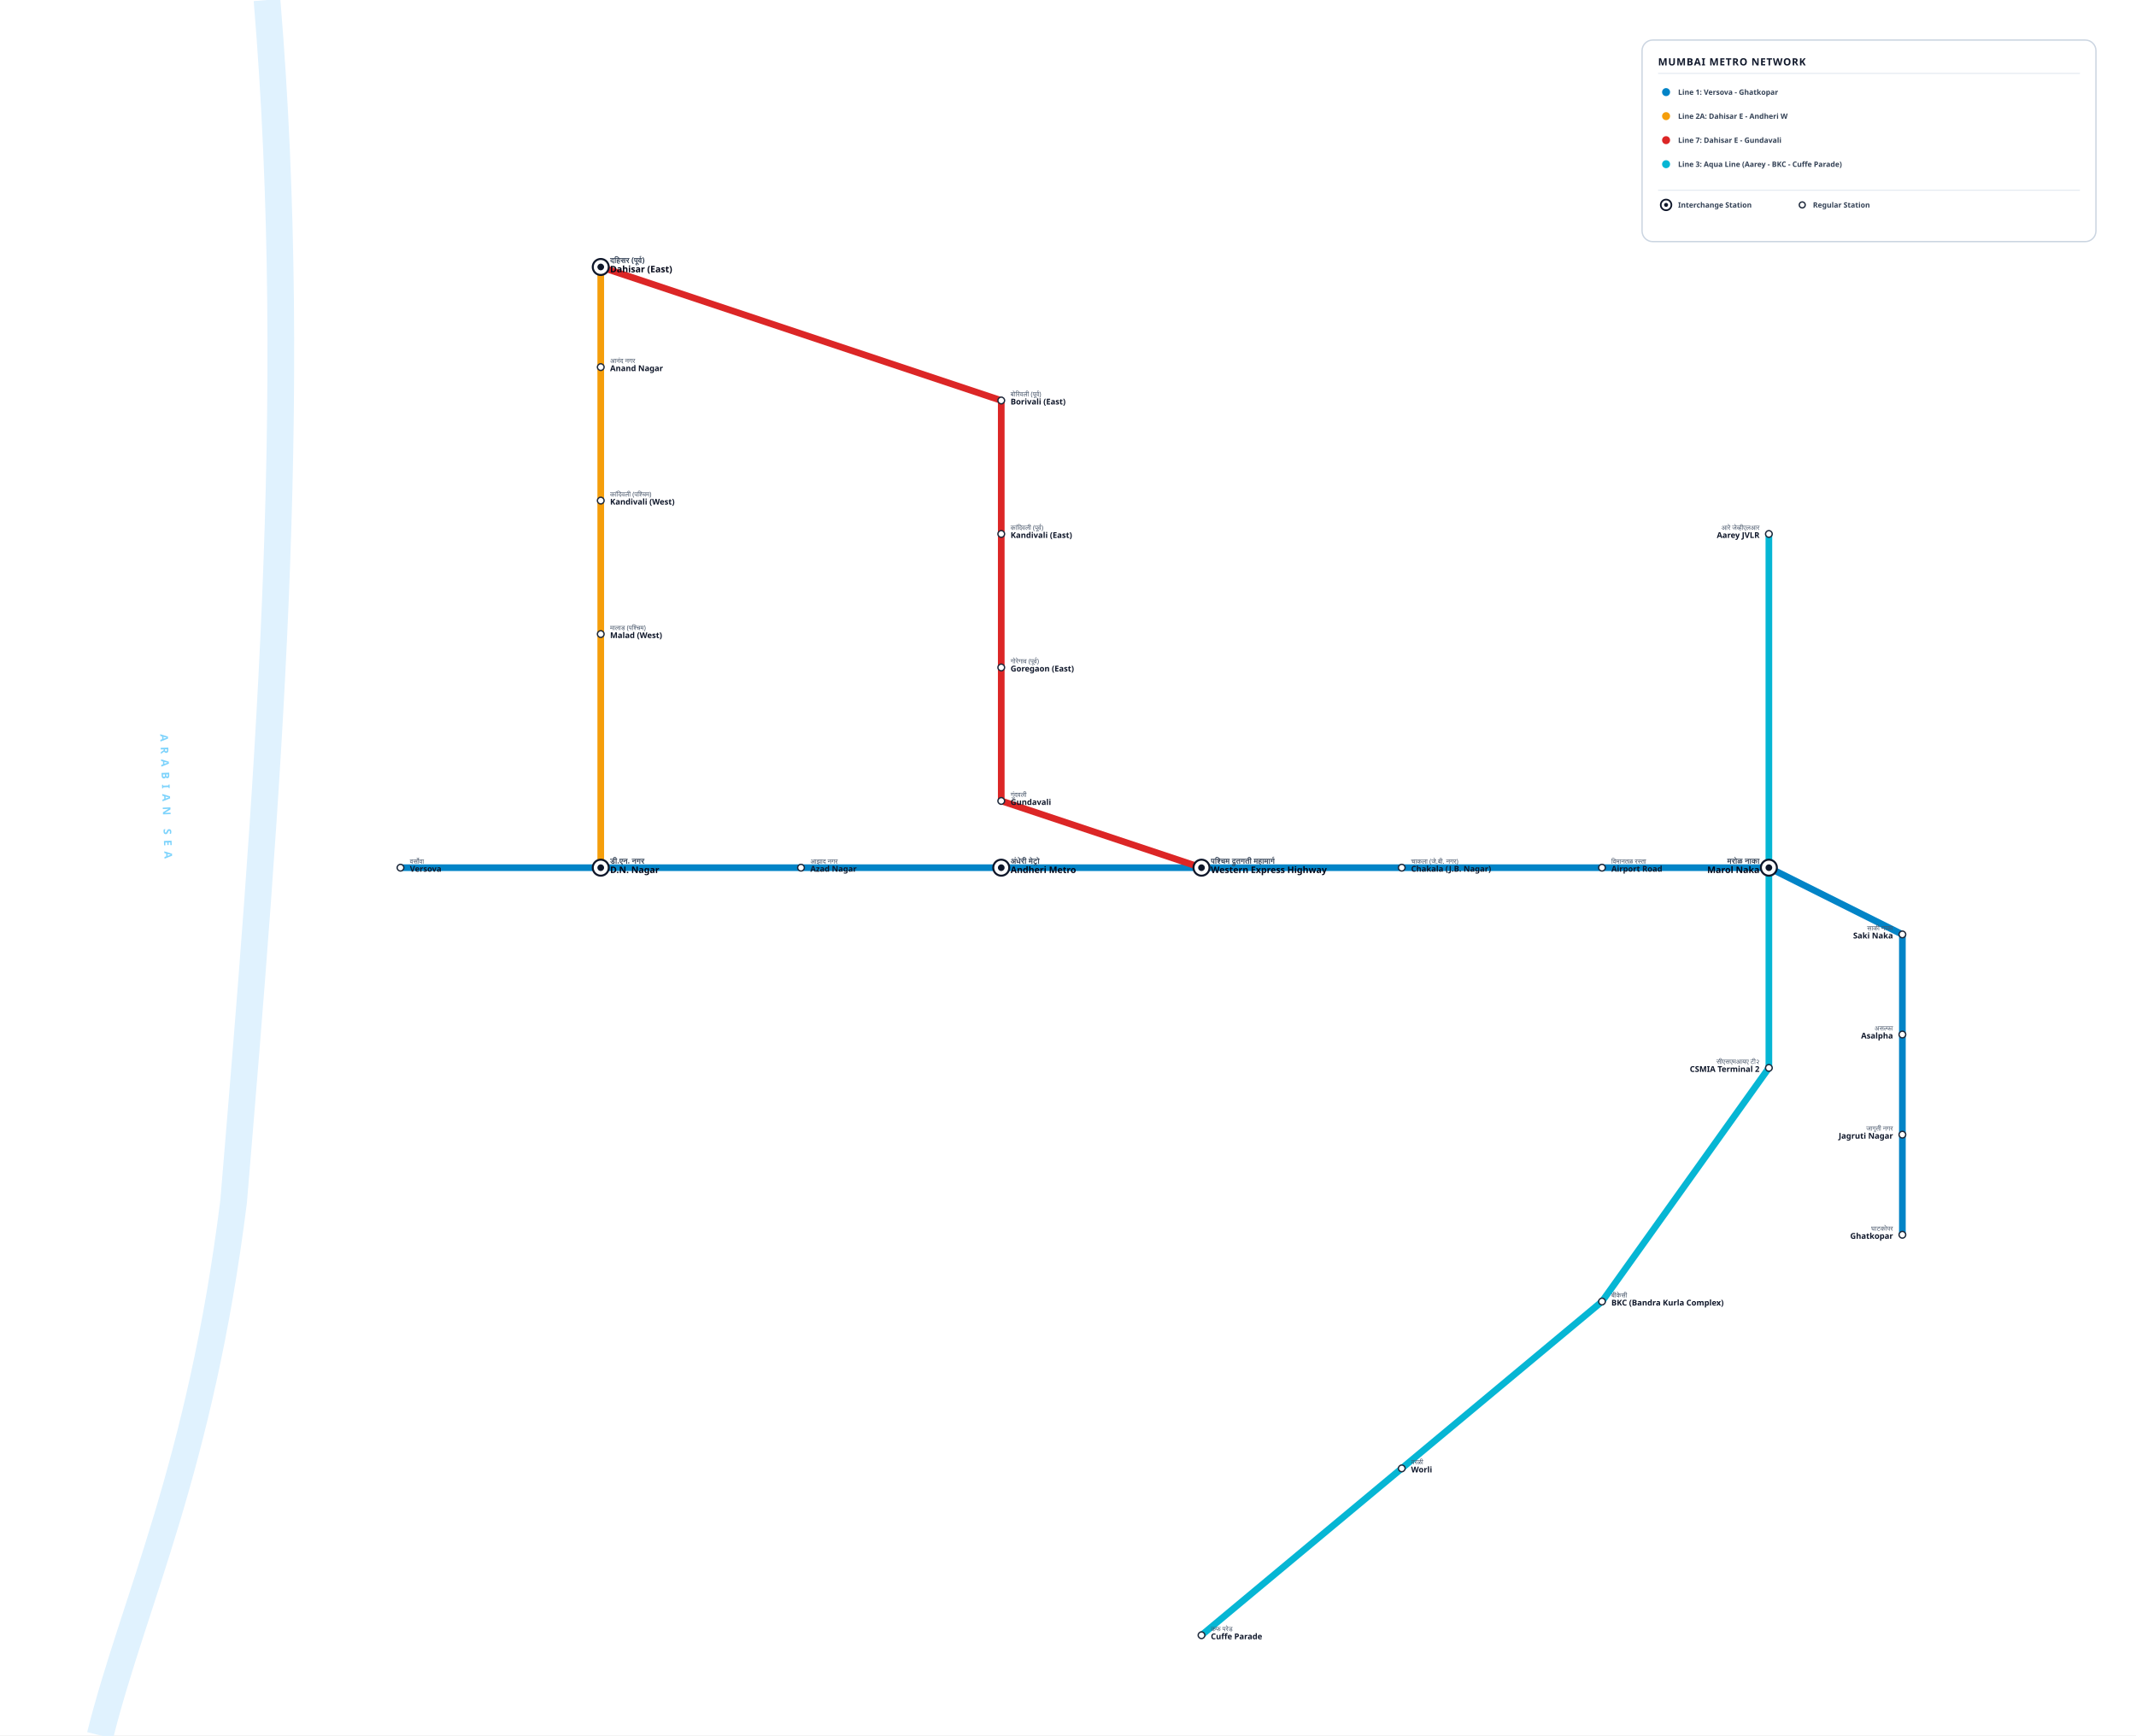
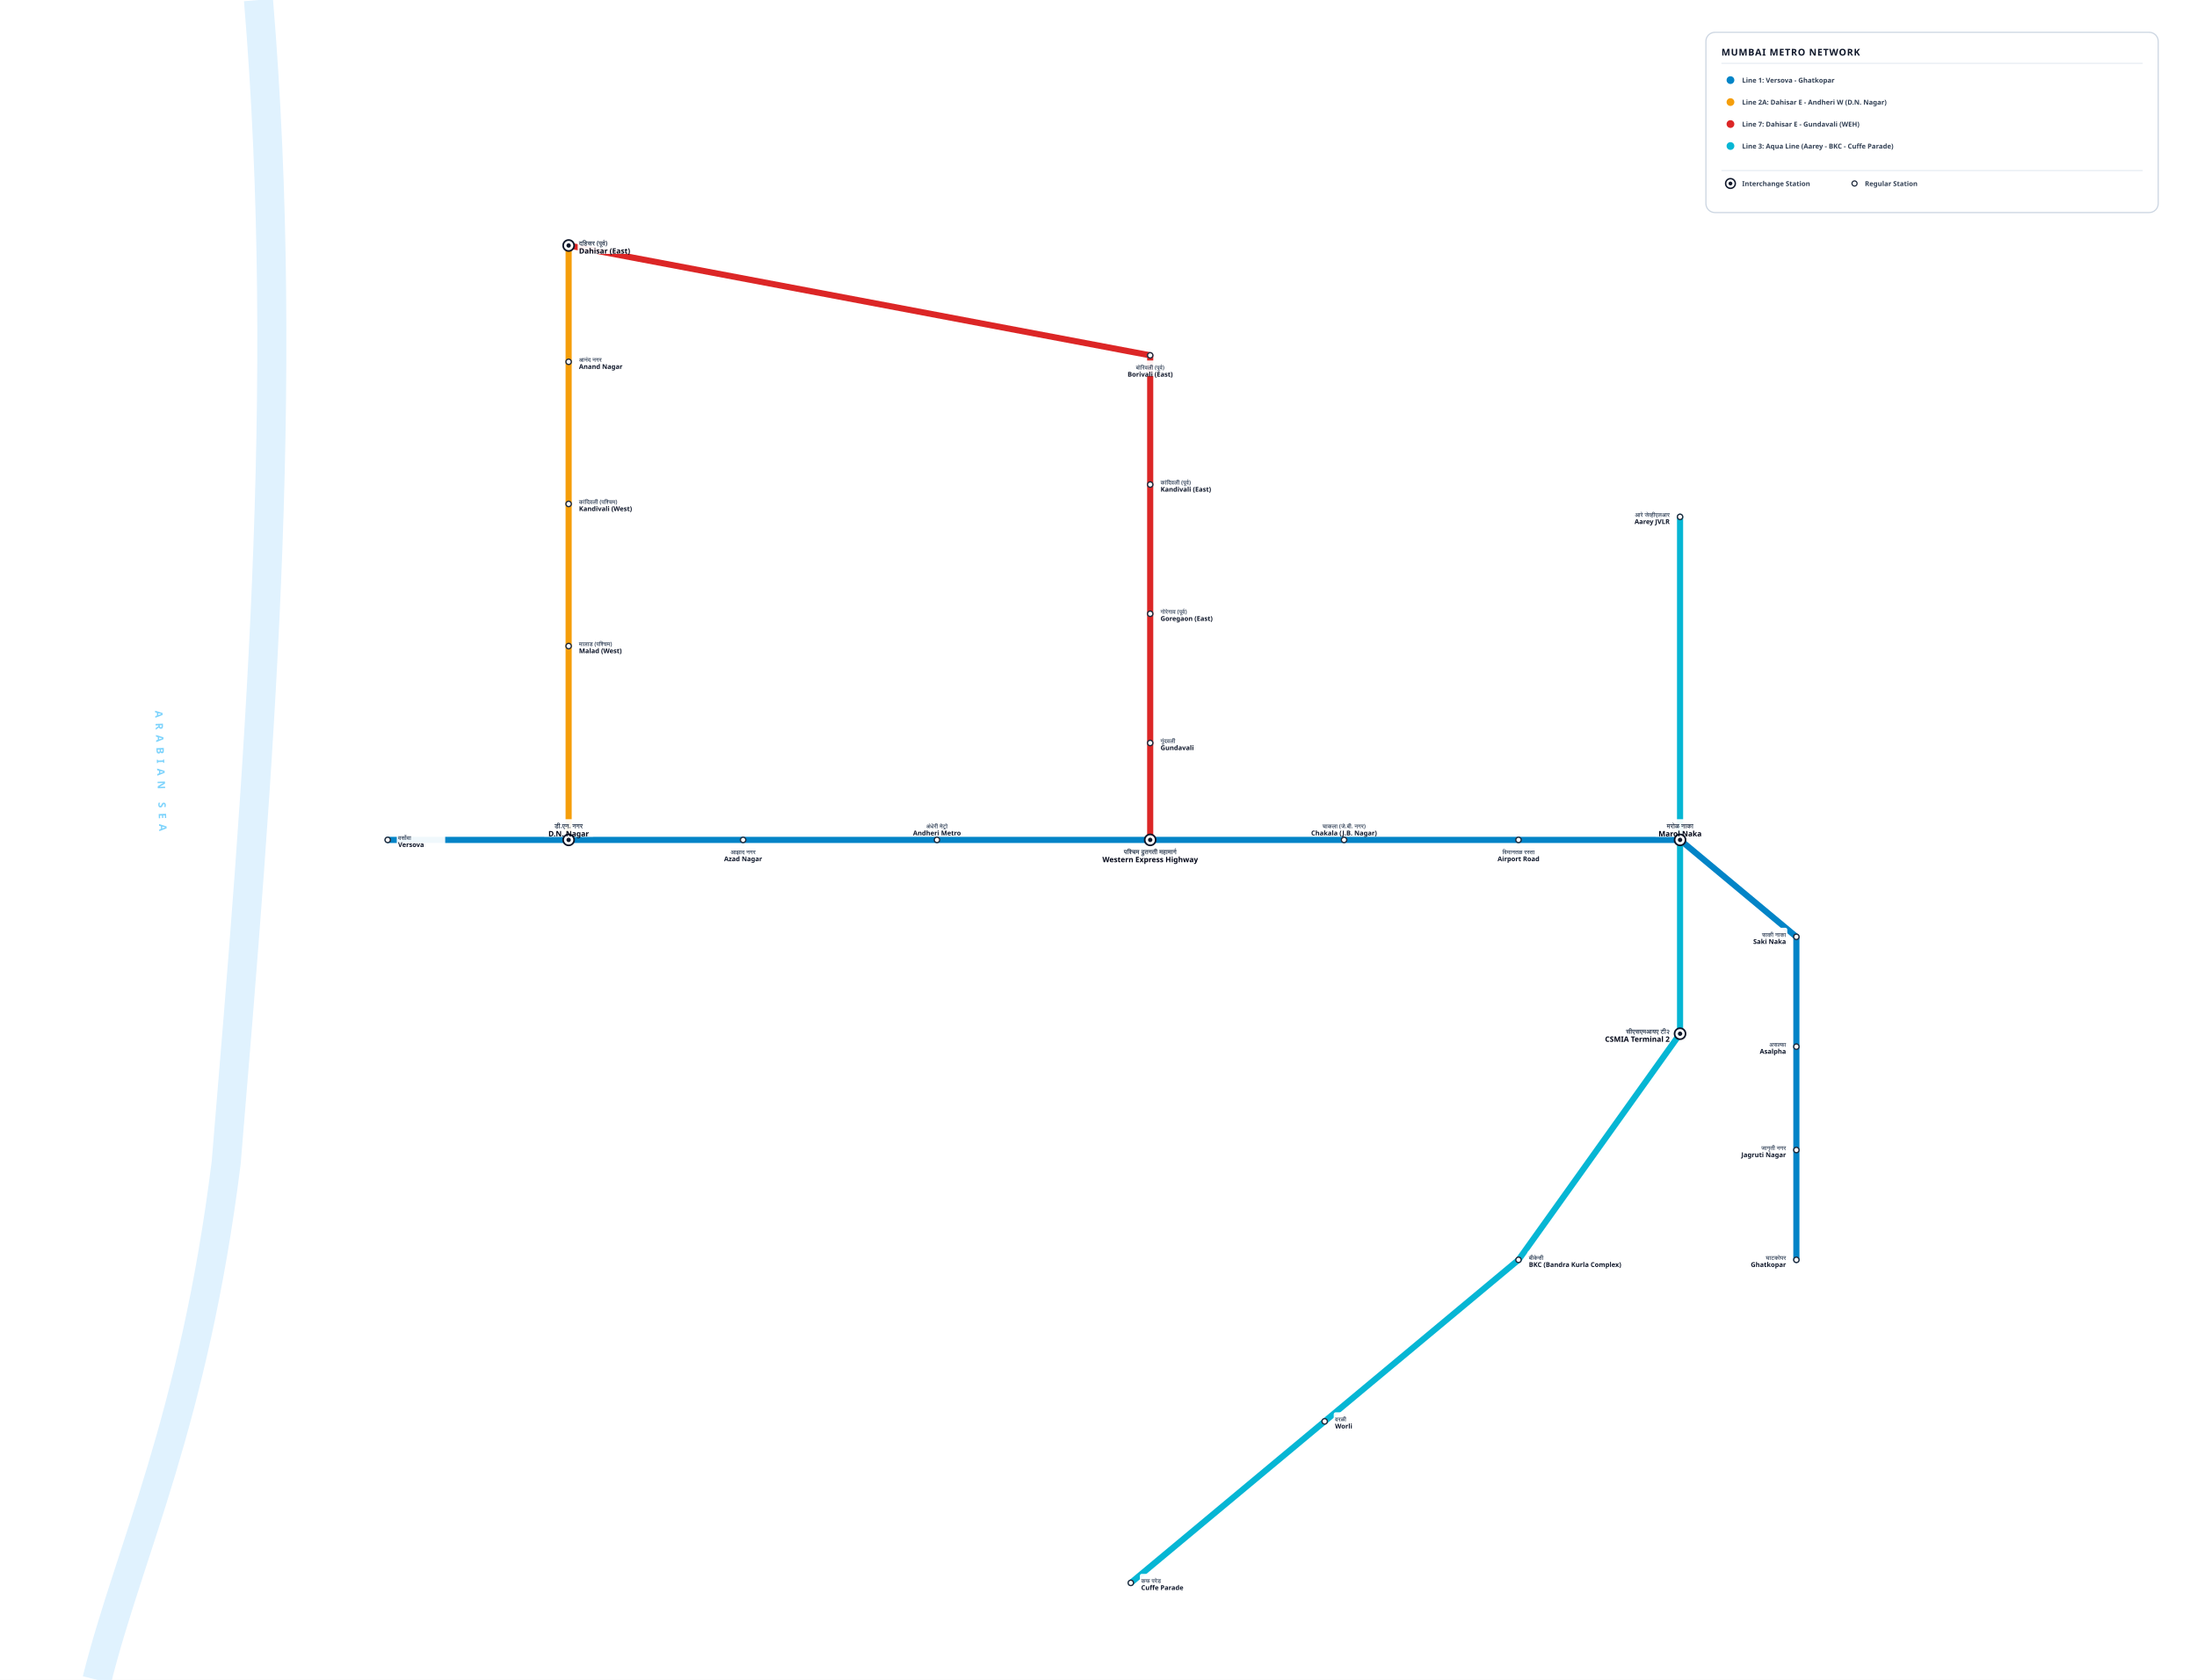
- <svg xmlns="http://www.w3.org/2000/svg" viewBox="0 0 3200 2600" width="100%" height="100%">
-   <rect width="3200" height="2600" fill="#FFFFFF" />
-   <path d="M 400 0 C 450 600, 400 1200, 350 1800 C 300 2200, 200 2400, 150 2600" fill="none" stroke="#E0F2FE" stroke-width="40" />
+ <svg xmlns="http://www.w3.org/2000/svg" viewBox="0 0 3400 2600" width="100%" height="100%">
+   <rect width="3400" height="2600" fill="#FFFFFF" />
+   <path d="M 400 0 C 450 600, 400 1200, 350 1800 C 300 2200, 200 2400, 150 2600" fill="none" stroke="#E0F2FE" stroke-width="45" />
  <text x="240" y="1100" font-family="sans-serif" font-size="16" font-weight="800" fill="#7DD3FC" letter-spacing="8" transform="rotate(88 240 1100)">ARABIAN SEA</text>
  <g stroke-linecap="round" stroke-linejoin="round">
-     <path d="M 600 1300 L 900 1300 L 1200 1300 L 1500 1300 L 1800 1300 L 2100 1300 L 2400 1300 L 2650 1300 L 2850 1400 L 2850 1550 L 2850 1700 L 2850 1850" fill="none" stroke="#0284C7" stroke-width="10" />
-     <path d="M 900 400 L 900 550 L 900 750 L 900 950 L 900 1300" fill="none" stroke="#F59E0B" stroke-width="10" />
-     <path d="M 900 400 L 1500 600 L 1500 800 L 1500 1000 L 1500 1200 L 1800 1300" fill="none" stroke="#DC2626" stroke-width="10" />
-     <path d="M 2650 800 L 2650 1300 L 2650 1600 L 2400 1950 L 2100 2200 L 1800 2450" fill="none" stroke="#06B6D4" stroke-width="10" />
+     <path d="M 600 1300 L 880 1300 L 1150 1300 L 1450 1300 L 1780 1300 L 2080 1300 L 2350 1300 L 2600 1300 L 2780 1450 L 2780 1620 L 2780 1780 L 2780 1950" fill="none" stroke="#0284C7" stroke-width="9.5" />
+     <path d="M 880 380 L 880 560 L 880 780 L 880 1000 L 880 1300" fill="none" stroke="#F59E0B" stroke-width="9.5" />
+     <path d="M 880 380 L 1780 550 L 1780 750 L 1780 950 L 1780 1150 L 1780 1300" fill="none" stroke="#DC2626" stroke-width="9.5" />
+     <path d="M 2600 800 L 2600 1300 L 2600 1600 L 2350 1950 L 2050 2200 L 1750 2450" fill="none" stroke="#06B6D4" stroke-width="9.5" />
  </g>
  <g id="stations-layer">
-     <circle cx="600" cy="1300" r="5" fill="#FFFFFF" stroke="#1E293B" stroke-width="2" />
-     <text x="614" y="1294" text-anchor="start" font-family="sans-serif" font-size="10" font-weight="500" fill="#475569">वर्सोवा</text>
-     <text x="614" y="1306" text-anchor="start" font-family="sans-serif" font-size="12" font-weight="bold" fill="#0F172A">Versova</text>
-     <circle cx="900" cy="1300" r="12" fill="#FFFFFF" stroke="#0F172A" stroke-width="3" />
-     <circle cx="900" cy="1300" r="5" fill="#0F172A" />
-     <text x="914" y="1294" text-anchor="start" font-family="sans-serif" font-size="11.5" font-weight="600" fill="#334155">डी.एन. नगर</text>
-     <text x="914" y="1308" text-anchor="start" font-family="sans-serif" font-size="13.5" font-weight="bold" fill="#020617">D.N. Nagar</text>
-     <circle cx="1200" cy="1300" r="5" fill="#FFFFFF" stroke="#1E293B" stroke-width="2" />
-     <text x="1214" y="1294" text-anchor="start" font-family="sans-serif" font-size="10" font-weight="500" fill="#475569">आझाद नगर</text>
-     <text x="1214" y="1306" text-anchor="start" font-family="sans-serif" font-size="12" font-weight="bold" fill="#0F172A">Azad Nagar</text>
-     <circle cx="1500" cy="1300" r="12" fill="#FFFFFF" stroke="#0F172A" stroke-width="3" />
-     <circle cx="1500" cy="1300" r="5" fill="#0F172A" />
-     <text x="1514" y="1294" text-anchor="start" font-family="sans-serif" font-size="11.5" font-weight="600" fill="#334155">अंधेरी मेट्रो</text>
-     <text x="1514" y="1308" text-anchor="start" font-family="sans-serif" font-size="13.5" font-weight="bold" fill="#020617">Andheri Metro</text>
-     <circle cx="1800" cy="1300" r="12" fill="#FFFFFF" stroke="#0F172A" stroke-width="3" />
-     <circle cx="1800" cy="1300" r="5" fill="#0F172A" />
-     <text x="1814" y="1294" text-anchor="start" font-family="sans-serif" font-size="11.5" font-weight="600" fill="#334155">पश्चिम द्रुतगती महामार्ग</text>
-     <text x="1814" y="1308" text-anchor="start" font-family="sans-serif" font-size="13.5" font-weight="bold" fill="#020617">Western Express Highway</text>
-     <circle cx="2100" cy="1300" r="5" fill="#FFFFFF" stroke="#1E293B" stroke-width="2" />
-     <text x="2114" y="1294" text-anchor="start" font-family="sans-serif" font-size="10" font-weight="500" fill="#475569">चाकला (जे.बी. नगर)</text>
-     <text x="2114" y="1306" text-anchor="start" font-family="sans-serif" font-size="12" font-weight="bold" fill="#0F172A">Chakala (J.B. Nagar)</text>
-     <circle cx="2400" cy="1300" r="5" fill="#FFFFFF" stroke="#1E293B" stroke-width="2" />
-     <text x="2414" y="1294" text-anchor="start" font-family="sans-serif" font-size="10" font-weight="500" fill="#475569">विमानतळ रस्ता</text>
-     <text x="2414" y="1306" text-anchor="start" font-family="sans-serif" font-size="12" font-weight="bold" fill="#0F172A">Airport Road</text>
-     <circle cx="2650" cy="1300" r="12" fill="#FFFFFF" stroke="#0F172A" stroke-width="3" />
-     <circle cx="2650" cy="1300" r="5" fill="#0F172A" />
-     <text x="2636" y="1294" text-anchor="end" font-family="sans-serif" font-size="11.5" font-weight="600" fill="#334155">मरोळ नाका</text>
-     <text x="2636" y="1308" text-anchor="end" font-family="sans-serif" font-size="13.5" font-weight="bold" fill="#020617">Marol Naka</text>
-     <circle cx="2850" cy="1400" r="5" fill="#FFFFFF" stroke="#1E293B" stroke-width="2" />
-     <text x="2836" y="1394" text-anchor="end" font-family="sans-serif" font-size="10" font-weight="500" fill="#475569">साकी नाका</text>
-     <text x="2836" y="1406" text-anchor="end" font-family="sans-serif" font-size="12" font-weight="bold" fill="#0F172A">Saki Naka</text>
-     <circle cx="2850" cy="1550" r="5" fill="#FFFFFF" stroke="#1E293B" stroke-width="2" />
-     <text x="2836" y="1544" text-anchor="end" font-family="sans-serif" font-size="10" font-weight="500" fill="#475569">असल्फा</text>
-     <text x="2836" y="1556" text-anchor="end" font-family="sans-serif" font-size="12" font-weight="bold" fill="#0F172A">Asalpha</text>
-     <circle cx="2850" cy="1700" r="5" fill="#FFFFFF" stroke="#1E293B" stroke-width="2" />
-     <text x="2836" y="1694" text-anchor="end" font-family="sans-serif" font-size="10" font-weight="500" fill="#475569">जागृती नगर</text>
-     <text x="2836" y="1706" text-anchor="end" font-family="sans-serif" font-size="12" font-weight="bold" fill="#0F172A">Jagruti Nagar</text>
-     <circle cx="2850" cy="1850" r="5" fill="#FFFFFF" stroke="#1E293B" stroke-width="2" />
-     <text x="2836" y="1844" text-anchor="end" font-family="sans-serif" font-size="10" font-weight="500" fill="#475569">घाटकोपर</text>
-     <text x="2836" y="1856" text-anchor="end" font-family="sans-serif" font-size="12" font-weight="bold" fill="#0F172A">Ghatkopar</text>
-     <circle cx="900" cy="400" r="12" fill="#FFFFFF" stroke="#0F172A" stroke-width="3" />
-     <circle cx="900" cy="400" r="5" fill="#0F172A" />
-     <text x="914" y="394" text-anchor="start" font-family="sans-serif" font-size="11.5" font-weight="600" fill="#334155">दहिसर (पूर्व)</text>
-     <text x="914" y="408" text-anchor="start" font-family="sans-serif" font-size="13.5" font-weight="bold" fill="#020617">Dahisar (East)</text>
-     <circle cx="900" cy="550" r="5" fill="#FFFFFF" stroke="#1E293B" stroke-width="2" />
-     <text x="914" y="544" text-anchor="start" font-family="sans-serif" font-size="10" font-weight="500" fill="#475569">आनंद नगर</text>
-     <text x="914" y="556" text-anchor="start" font-family="sans-serif" font-size="12" font-weight="bold" fill="#0F172A">Anand Nagar</text>
-     <circle cx="900" cy="750" r="5" fill="#FFFFFF" stroke="#1E293B" stroke-width="2" />
-     <text x="914" y="744" text-anchor="start" font-family="sans-serif" font-size="10" font-weight="500" fill="#475569">कांदिवली (पश्चिम)</text>
-     <text x="914" y="756" text-anchor="start" font-family="sans-serif" font-size="12" font-weight="bold" fill="#0F172A">Kandivali (West)</text>
-     <circle cx="900" cy="950" r="5" fill="#FFFFFF" stroke="#1E293B" stroke-width="2" />
-     <text x="914" y="944" text-anchor="start" font-family="sans-serif" font-size="10" font-weight="500" fill="#475569">मालाड (पश्चिम)</text>
-     <text x="914" y="956" text-anchor="start" font-family="sans-serif" font-size="12" font-weight="bold" fill="#0F172A">Malad (West)</text>
-     <circle cx="1500" cy="600" r="5" fill="#FFFFFF" stroke="#1E293B" stroke-width="2" />
-     <text x="1514" y="594" text-anchor="start" font-family="sans-serif" font-size="10" font-weight="500" fill="#475569">बोरिवली (पूर्व)</text>
-     <text x="1514" y="606" text-anchor="start" font-family="sans-serif" font-size="12" font-weight="bold" fill="#0F172A">Borivali (East)</text>
-     <circle cx="1500" cy="800" r="5" fill="#FFFFFF" stroke="#1E293B" stroke-width="2" />
-     <text x="1514" y="794" text-anchor="start" font-family="sans-serif" font-size="10" font-weight="500" fill="#475569">कांदिवली (पूर्व)</text>
-     <text x="1514" y="806" text-anchor="start" font-family="sans-serif" font-size="12" font-weight="bold" fill="#0F172A">Kandivali (East)</text>
-     <circle cx="1500" cy="1000" r="5" fill="#FFFFFF" stroke="#1E293B" stroke-width="2" />
-     <text x="1514" y="994" text-anchor="start" font-family="sans-serif" font-size="10" font-weight="500" fill="#475569">गोरेगाव (पूर्व)</text>
-     <text x="1514" y="1006" text-anchor="start" font-family="sans-serif" font-size="12" font-weight="bold" fill="#0F172A">Goregaon (East)</text>
-     <circle cx="1500" cy="1200" r="5" fill="#FFFFFF" stroke="#1E293B" stroke-width="2" />
-     <text x="1514" y="1194" text-anchor="start" font-family="sans-serif" font-size="10" font-weight="500" fill="#475569">गुंदवली</text>
-     <text x="1514" y="1206" text-anchor="start" font-family="sans-serif" font-size="12" font-weight="bold" fill="#0F172A">Gundavali</text>
-     <circle cx="2650" cy="800" r="5" fill="#FFFFFF" stroke="#1E293B" stroke-width="2" />
-     <text x="2636" y="794" text-anchor="end" font-family="sans-serif" font-size="10" font-weight="500" fill="#475569">आरे जेव्हीएलआर</text>
-     <text x="2636" y="806" text-anchor="end" font-family="sans-serif" font-size="12" font-weight="bold" fill="#0F172A">Aarey JVLR</text>
-     <circle cx="2650" cy="1600" r="5" fill="#FFFFFF" stroke="#1E293B" stroke-width="2" />
-     <text x="2636" y="1594" text-anchor="end" font-family="sans-serif" font-size="10" font-weight="500" fill="#475569">सीएसएमआयए टी२</text>
-     <text x="2636" y="1606" text-anchor="end" font-family="sans-serif" font-size="12" font-weight="bold" fill="#0F172A">CSMIA Terminal 2</text>
-     <circle cx="2400" cy="1950" r="5" fill="#FFFFFF" stroke="#1E293B" stroke-width="2" />
-     <text x="2414" y="1944" text-anchor="start" font-family="sans-serif" font-size="10" font-weight="500" fill="#475569">बीकेसी</text>
-     <text x="2414" y="1956" text-anchor="start" font-family="sans-serif" font-size="12" font-weight="bold" fill="#0F172A">BKC (Bandra Kurla Complex)</text>
-     <circle cx="2100" cy="2200" r="5" fill="#FFFFFF" stroke="#1E293B" stroke-width="2" />
-     <text x="2114" y="2194" text-anchor="start" font-family="sans-serif" font-size="10" font-weight="500" fill="#475569">वरळी</text>
-     <text x="2114" y="2206" text-anchor="start" font-family="sans-serif" font-size="12" font-weight="bold" fill="#0F172A">Worli</text>
-     <circle cx="1800" cy="2450" r="5" fill="#FFFFFF" stroke="#1E293B" stroke-width="2" />
-     <text x="1814" y="2444" text-anchor="start" font-family="sans-serif" font-size="10" font-weight="500" fill="#475569">कफ परेड</text>
-     <text x="1814" y="2456" text-anchor="start" font-family="sans-serif" font-size="12" font-weight="bold" fill="#0F172A">Cuffe Parade</text>
+     <rect x="894.0" y="366.0" width="106.4" height="27.0" rx="3" ry="3" fill="#FFFFFF" fill-opacity="0.94" />
+     <circle cx="880" cy="380" r="8.5" fill="#FFFFFF" stroke="#0F172A" stroke-width="2.6" />
+     <circle cx="880" cy="380" r="3.4" fill="#0F172A" />
+     <g>
+       <text x="896.0" y="380.0" text-anchor="start" font-family="sans-serif" font-size="9.8" font-weight="bold" fill="#334155">दहिसर (पूर्व)</text>
+       <text x="896.0" y="392.5" text-anchor="start" font-family="sans-serif" font-size="11.5" font-weight="900" fill="#020617">Dahisar (East)</text>
+     </g>
+     <rect x="1723.5" y="558.0" width="113.0" height="24.0" rx="3" ry="3" fill="#FFFFFF" fill-opacity="0.94" />
+     <circle cx="1780" cy="550" r="4.2" fill="#FFFFFF" stroke="#1E293B" stroke-width="2" />
+     <g>
+       <text x="1780.0" y="572.0" text-anchor="middle" font-family="sans-serif" font-size="8.8" font-weight="600" fill="#475569">बोरिवली (पूर्व)</text>
+       <text x="1780.0" y="583.0" text-anchor="middle" font-family="sans-serif" font-size="10.2" font-weight="bold" fill="#0F172A">Borivali (East)</text>
+     </g>
+     <rect x="894.0" y="546.0" width="86.6" height="24.0" rx="3" ry="3" fill="#FFFFFF" fill-opacity="0.94" />
+     <circle cx="880" cy="560" r="4.2" fill="#FFFFFF" stroke="#1E293B" stroke-width="2" />
+     <g>
+       <text x="896.0" y="560.0" text-anchor="start" font-family="sans-serif" font-size="8.8" font-weight="600" fill="#475569">आनंद नगर</text>
+       <text x="896.0" y="571.0" text-anchor="start" font-family="sans-serif" font-size="10.2" font-weight="bold" fill="#0F172A">Anand Nagar</text>
+     </g>
+     <rect x="1794.0" y="736.0" width="119.6" height="24.0" rx="3" ry="3" fill="#FFFFFF" fill-opacity="0.94" />
+     <circle cx="1780" cy="750" r="4.2" fill="#FFFFFF" stroke="#1E293B" stroke-width="2" />
+     <g>
+       <text x="1796.0" y="750.0" text-anchor="start" font-family="sans-serif" font-size="8.8" font-weight="600" fill="#475569">कांदिवली (पूर्व)</text>
+       <text x="1796.0" y="761.0" text-anchor="start" font-family="sans-serif" font-size="10.2" font-weight="bold" fill="#0F172A">Kandivali (East)</text>
+     </g>
+     <rect x="894.0" y="766.0" width="126.2" height="24.0" rx="3" ry="3" fill="#FFFFFF" fill-opacity="0.94" />
+     <circle cx="880" cy="780" r="4.2" fill="#FFFFFF" stroke="#1E293B" stroke-width="2" />
+     <g>
+       <text x="896.0" y="780.0" text-anchor="start" font-family="sans-serif" font-size="8.8" font-weight="600" fill="#475569">कांदिवली (पश्चिम)</text>
+       <text x="896.0" y="791.0" text-anchor="start" font-family="sans-serif" font-size="10.2" font-weight="bold" fill="#0F172A">Kandivali (West)</text>
+     </g>
+     <rect x="2479.6" y="786.0" width="106.4" height="24.0" rx="3" ry="3" fill="#FFFFFF" fill-opacity="0.94" />
+     <circle cx="2600" cy="800" r="4.2" fill="#FFFFFF" stroke="#1E293B" stroke-width="2" />
+     <g>
+       <text x="2584.0" y="800.0" text-anchor="end" font-family="sans-serif" font-size="8.8" font-weight="600" fill="#475569">आरे जेव्हीएलआर</text>
+       <text x="2584.0" y="811.0" text-anchor="end" font-family="sans-serif" font-size="10.2" font-weight="bold" fill="#0F172A">Aarey JVLR</text>
+     </g>
+     <rect x="1794.0" y="936.0" width="113.0" height="24.0" rx="3" ry="3" fill="#FFFFFF" fill-opacity="0.94" />
+     <circle cx="1780" cy="950" r="4.2" fill="#FFFFFF" stroke="#1E293B" stroke-width="2" />
+     <g>
+       <text x="1796.0" y="950.0" text-anchor="start" font-family="sans-serif" font-size="8.8" font-weight="600" fill="#475569">गोरेगाव (पूर्व)</text>
+       <text x="1796.0" y="961.0" text-anchor="start" font-family="sans-serif" font-size="10.2" font-weight="bold" fill="#0F172A">Goregaon (East)</text>
+     </g>
+     <rect x="894.0" y="986.0" width="106.4" height="24.0" rx="3" ry="3" fill="#FFFFFF" fill-opacity="0.94" />
+     <circle cx="880" cy="1000" r="4.2" fill="#FFFFFF" stroke="#1E293B" stroke-width="2" />
+     <g>
+       <text x="896.0" y="1000.0" text-anchor="start" font-family="sans-serif" font-size="8.8" font-weight="600" fill="#475569">मालाड (पश्चिम)</text>
+       <text x="896.0" y="1011.0" text-anchor="start" font-family="sans-serif" font-size="10.2" font-weight="bold" fill="#0F172A">Malad (West)</text>
+     </g>
+     <rect x="1794.0" y="1136.0" width="75.0" height="24.0" rx="3" ry="3" fill="#FFFFFF" fill-opacity="0.94" />
+     <circle cx="1780" cy="1150" r="4.2" fill="#FFFFFF" stroke="#1E293B" stroke-width="2" />
+     <g>
+       <text x="1796.0" y="1150.0" text-anchor="start" font-family="sans-serif" font-size="8.8" font-weight="600" fill="#475569">गुंदवली</text>
+       <text x="1796.0" y="1161.0" text-anchor="start" font-family="sans-serif" font-size="10.2" font-weight="bold" fill="#0F172A">Gundavali</text>
+     </g>
+     <rect x="614.0" y="1286.0" width="75.0" height="24.0" rx="3" ry="3" fill="#FFFFFF" fill-opacity="0.94" />
+     <circle cx="600" cy="1300" r="4.2" fill="#FFFFFF" stroke="#1E293B" stroke-width="2" />
+     <g>
+       <text x="616.0" y="1300.0" text-anchor="start" font-family="sans-serif" font-size="8.8" font-weight="600" fill="#475569">वर्सोवा</text>
+       <text x="616.0" y="1311.0" text-anchor="start" font-family="sans-serif" font-size="10.2" font-weight="bold" fill="#0F172A">Versova</text>
+     </g>
+     <rect x="840.0" y="1268.0" width="80.0" height="27.0" rx="3" ry="3" fill="#FFFFFF" fill-opacity="0.94" />
+     <circle cx="880" cy="1300" r="8.5" fill="#FFFFFF" stroke="#0F172A" stroke-width="2.6" />
+     <circle cx="880" cy="1300" r="3.4" fill="#0F172A" />
+     <g>
+       <text x="880.0" y="1282.0" text-anchor="middle" font-family="sans-serif" font-size="9.8" font-weight="bold" fill="#334155">डी.एन. नगर</text>
+       <text x="880.0" y="1294.5" text-anchor="middle" font-family="sans-serif" font-size="11.5" font-weight="900" fill="#020617">D.N. Nagar</text>
+     </g>
+     <rect x="1110.0" y="1308.0" width="80.0" height="24.0" rx="3" ry="3" fill="#FFFFFF" fill-opacity="0.94" />
+     <circle cx="1150" cy="1300" r="4.2" fill="#FFFFFF" stroke="#1E293B" stroke-width="2" />
+     <g>
+       <text x="1150.0" y="1322.0" text-anchor="middle" font-family="sans-serif" font-size="8.8" font-weight="600" fill="#475569">आझाद नगर</text>
+       <text x="1150.0" y="1333.0" text-anchor="middle" font-family="sans-serif" font-size="10.2" font-weight="bold" fill="#0F172A">Azad Nagar</text>
+     </g>
+     <rect x="1400.1" y="1268.0" width="99.8" height="24.0" rx="3" ry="3" fill="#FFFFFF" fill-opacity="0.94" />
+     <circle cx="1450" cy="1300" r="4.2" fill="#FFFFFF" stroke="#1E293B" stroke-width="2" />
+     <g>
+       <text x="1450.0" y="1282.0" text-anchor="middle" font-family="sans-serif" font-size="8.8" font-weight="600" fill="#475569">अंधेरी मेट्रो</text>
+       <text x="1450.0" y="1293.0" text-anchor="middle" font-family="sans-serif" font-size="10.2" font-weight="bold" fill="#0F172A">Andheri Metro</text>
+     </g>
+     <rect x="1693.8" y="1308.0" width="172.4" height="27.0" rx="3" ry="3" fill="#FFFFFF" fill-opacity="0.94" />
+     <circle cx="1780" cy="1300" r="8.5" fill="#FFFFFF" stroke="#0F172A" stroke-width="2.6" />
+     <circle cx="1780" cy="1300" r="3.4" fill="#0F172A" />
+     <g>
+       <text x="1780.0" y="1322.0" text-anchor="middle" font-family="sans-serif" font-size="9.8" font-weight="bold" fill="#334155">पश्चिम द्रुतगती महामार्ग</text>
+       <text x="1780.0" y="1334.5" text-anchor="middle" font-family="sans-serif" font-size="11.5" font-weight="900" fill="#020617">Western Express Highway</text>
+     </g>
+     <rect x="2007.0" y="1268.0" width="146.0" height="24.0" rx="3" ry="3" fill="#FFFFFF" fill-opacity="0.94" />
+     <circle cx="2080" cy="1300" r="4.2" fill="#FFFFFF" stroke="#1E293B" stroke-width="2" />
+     <g>
+       <text x="2080.0" y="1282.0" text-anchor="middle" font-family="sans-serif" font-size="8.8" font-weight="600" fill="#475569">चाकला (जे.बी. नगर)</text>
+       <text x="2080.0" y="1293.0" text-anchor="middle" font-family="sans-serif" font-size="10.2" font-weight="bold" fill="#0F172A">Chakala (J.B. Nagar)</text>
+     </g>
+     <rect x="2300.1" y="1308.0" width="99.8" height="24.0" rx="3" ry="3" fill="#FFFFFF" fill-opacity="0.94" />
+     <circle cx="2350" cy="1300" r="4.2" fill="#FFFFFF" stroke="#1E293B" stroke-width="2" />
+     <g>
+       <text x="2350.0" y="1322.0" text-anchor="middle" font-family="sans-serif" font-size="8.8" font-weight="600" fill="#475569">विमानतळ रस्ता</text>
+       <text x="2350.0" y="1333.0" text-anchor="middle" font-family="sans-serif" font-size="10.2" font-weight="bold" fill="#0F172A">Airport Road</text>
+     </g>
+     <rect x="2560.0" y="1268.0" width="80.0" height="27.0" rx="3" ry="3" fill="#FFFFFF" fill-opacity="0.94" />
+     <circle cx="2600" cy="1300" r="8.5" fill="#FFFFFF" stroke="#0F172A" stroke-width="2.6" />
+     <circle cx="2600" cy="1300" r="3.4" fill="#0F172A" />
+     <g>
+       <text x="2600.0" y="1282.0" text-anchor="middle" font-family="sans-serif" font-size="9.8" font-weight="bold" fill="#334155">मरोळ नाका</text>
+       <text x="2600.0" y="1294.5" text-anchor="middle" font-family="sans-serif" font-size="11.5" font-weight="900" fill="#020617">Marol Naka</text>
+     </g>
+     <rect x="2691.0" y="1436.0" width="75.0" height="24.0" rx="3" ry="3" fill="#FFFFFF" fill-opacity="0.94" />
+     <circle cx="2780" cy="1450" r="4.2" fill="#FFFFFF" stroke="#1E293B" stroke-width="2" />
+     <g>
+       <text x="2764.0" y="1450.0" text-anchor="end" font-family="sans-serif" font-size="8.8" font-weight="600" fill="#475569">साकी नाका</text>
+       <text x="2764.0" y="1461.0" text-anchor="end" font-family="sans-serif" font-size="10.2" font-weight="bold" fill="#0F172A">Saki Naka</text>
+     </g>
+     <rect x="2466.4" y="1586.0" width="119.6" height="27.0" rx="3" ry="3" fill="#FFFFFF" fill-opacity="0.94" />
+     <circle cx="2600" cy="1600" r="8.5" fill="#FFFFFF" stroke="#0F172A" stroke-width="2.6" />
+     <circle cx="2600" cy="1600" r="3.4" fill="#0F172A" />
+     <g>
+       <text x="2584.0" y="1600.0" text-anchor="end" font-family="sans-serif" font-size="9.8" font-weight="bold" fill="#334155">सीएसएमआयए टी२</text>
+       <text x="2584.0" y="1612.5" text-anchor="end" font-family="sans-serif" font-size="11.5" font-weight="900" fill="#020617">CSMIA Terminal 2</text>
+     </g>
+     <rect x="2691.0" y="1606.0" width="75.0" height="24.0" rx="3" ry="3" fill="#FFFFFF" fill-opacity="0.94" />
+     <circle cx="2780" cy="1620" r="4.2" fill="#FFFFFF" stroke="#1E293B" stroke-width="2" />
+     <g>
+       <text x="2764.0" y="1620.0" text-anchor="end" font-family="sans-serif" font-size="8.8" font-weight="600" fill="#475569">असल्फा</text>
+       <text x="2764.0" y="1631.0" text-anchor="end" font-family="sans-serif" font-size="10.2" font-weight="bold" fill="#0F172A">Asalpha</text>
+     </g>
+     <rect x="2666.2" y="1766.0" width="99.8" height="24.0" rx="3" ry="3" fill="#FFFFFF" fill-opacity="0.94" />
+     <circle cx="2780" cy="1780" r="4.2" fill="#FFFFFF" stroke="#1E293B" stroke-width="2" />
+     <g>
+       <text x="2764.0" y="1780.0" text-anchor="end" font-family="sans-serif" font-size="8.8" font-weight="600" fill="#475569">जागृती नगर</text>
+       <text x="2764.0" y="1791.0" text-anchor="end" font-family="sans-serif" font-size="10.2" font-weight="bold" fill="#0F172A">Jagruti Nagar</text>
+     </g>
+     <rect x="2364.0" y="1936.0" width="185.6" height="24.0" rx="3" ry="3" fill="#FFFFFF" fill-opacity="0.94" />
+     <circle cx="2350" cy="1950" r="4.2" fill="#FFFFFF" stroke="#1E293B" stroke-width="2" />
+     <g>
+       <text x="2366.0" y="1950.0" text-anchor="start" font-family="sans-serif" font-size="8.8" font-weight="600" fill="#475569">बीकेसी</text>
+       <text x="2366.0" y="1961.0" text-anchor="start" font-family="sans-serif" font-size="10.2" font-weight="bold" fill="#0F172A">BKC (Bandra Kurla Complex)</text>
+     </g>
+     <rect x="2691.0" y="1936.0" width="75.0" height="24.0" rx="3" ry="3" fill="#FFFFFF" fill-opacity="0.94" />
+     <circle cx="2780" cy="1950" r="4.2" fill="#FFFFFF" stroke="#1E293B" stroke-width="2" />
+     <g>
+       <text x="2764.0" y="1950.0" text-anchor="end" font-family="sans-serif" font-size="8.8" font-weight="600" fill="#475569">घाटकोपर</text>
+       <text x="2764.0" y="1961.0" text-anchor="end" font-family="sans-serif" font-size="10.2" font-weight="bold" fill="#0F172A">Ghatkopar</text>
+     </g>
+     <rect x="2064.0" y="2186.0" width="75.0" height="24.0" rx="3" ry="3" fill="#FFFFFF" fill-opacity="0.94" />
+     <circle cx="2050" cy="2200" r="4.2" fill="#FFFFFF" stroke="#1E293B" stroke-width="2" />
+     <g>
+       <text x="2066.0" y="2200.0" text-anchor="start" font-family="sans-serif" font-size="8.8" font-weight="600" fill="#475569">वरळी</text>
+       <text x="2066.0" y="2211.0" text-anchor="start" font-family="sans-serif" font-size="10.2" font-weight="bold" fill="#0F172A">Worli</text>
+     </g>
+     <rect x="1764.0" y="2436.0" width="93.2" height="24.0" rx="3" ry="3" fill="#FFFFFF" fill-opacity="0.94" />
+     <circle cx="1750" cy="2450" r="4.2" fill="#FFFFFF" stroke="#1E293B" stroke-width="2" />
+     <g>
+       <text x="1766.0" y="2450.0" text-anchor="start" font-family="sans-serif" font-size="8.8" font-weight="600" fill="#475569">कफ परेड</text>
+       <text x="1766.0" y="2461.0" text-anchor="start" font-family="sans-serif" font-size="10.2" font-weight="bold" fill="#0F172A">Cuffe Parade</text>
+     </g>
  </g>
-   <g transform="translate(2460, 60)">
-     <rect width="680" height="302" rx="16" ry="16" fill="#FFFFFF" stroke="#CBD5E1" stroke-width="2" />
-     <text x="24" y="38" font-family="sans-serif" font-size="15" font-weight="bold" fill="#0F172A" letter-spacing="1">MUMBAI METRO NETWORK</text>
-     <line x1="24" y1="50" x2="656" y2="50" stroke="#E2E8F0" stroke-width="1.5" />
-     <circle cx="36" cy="78" r="6" fill="#0284C7" />
-     <text x="54" y="82" font-family="sans-serif" font-size="11" font-weight="600" fill="#334155">Line 1: Versova - Ghatkopar</text>
-     <circle cx="36" cy="114" r="6" fill="#F59E0B" />
-     <text x="54" y="118" font-family="sans-serif" font-size="11" font-weight="600" fill="#334155">Line 2A: Dahisar E - Andheri W</text>
-     <circle cx="36" cy="150" r="6" fill="#DC2626" />
-     <text x="54" y="154" font-family="sans-serif" font-size="11" font-weight="600" fill="#334155">Line 7: Dahisar E - Gundavali</text>
-     <circle cx="36" cy="186" r="6" fill="#06B6D4" />
-     <text x="54" y="190" font-family="sans-serif" font-size="11" font-weight="600" fill="#334155">Line 3: Aqua Line (Aarey - BKC - Cuffe Parade)</text>
-     <line x1="24" y1="225" x2="656" y2="225" stroke="#E2E8F0" stroke-width="1.5" />
-     <circle cx="36" cy="247" r="8" fill="#FFFFFF" stroke="#0F172A" stroke-width="2.5" />
-     <circle cx="36" cy="247" r="3" fill="#0F172A" />
-     <text x="54" y="251" font-family="sans-serif" font-size="11" font-weight="600" fill="#334155">Interchange Station</text>
-     <circle cx="240" cy="247" r="4.5" fill="#FFFFFF" stroke="#1E293B" stroke-width="2" />
-     <text x="256" y="251" font-family="sans-serif" font-size="11" font-weight="600" fill="#334155">Regular Station</text>
+   <g transform="translate(2640, 50)">
+     <rect width="700" height="279" rx="14" ry="14" fill="#FFFFFF" stroke="#CBD5E1" stroke-width="1.8" />
+     <text x="24" y="36" font-family="sans-serif" font-size="14.5" font-weight="bold" fill="#0F172A" letter-spacing="1">MUMBAI METRO NETWORK</text>
+     <line x1="24" y1="48" x2="676" y2="48" stroke="#E2E8F0" stroke-width="1.5" />
+     <circle cx="38" cy="74" r="6" fill="#0284C7" />
+     <text x="56" y="78" font-family="sans-serif" font-size="10.5" font-weight="600" fill="#334155">Line 1: Versova - Ghatkopar</text>
+     <circle cx="38" cy="108" r="6" fill="#F59E0B" />
+     <text x="56" y="112" font-family="sans-serif" font-size="10.5" font-weight="600" fill="#334155">Line 2A: Dahisar E - Andheri W (D.N. Nagar)</text>
+     <circle cx="38" cy="142" r="6" fill="#DC2626" />
+     <text x="56" y="146" font-family="sans-serif" font-size="10.5" font-weight="600" fill="#334155">Line 7: Dahisar E - Gundavali (WEH)</text>
+     <circle cx="38" cy="176" r="6" fill="#06B6D4" />
+     <text x="56" y="180" font-family="sans-serif" font-size="10.5" font-weight="600" fill="#334155">Line 3: Aqua Line (Aarey - BKC - Cuffe Parade)</text>
+     <line x1="24" y1="214" x2="676" y2="214" stroke="#E2E8F0" stroke-width="1.5" />
+     <circle cx="38" cy="234" r="7.5" fill="#FFFFFF" stroke="#0F172A" stroke-width="2.2" />
+     <circle cx="38" cy="234" r="3" fill="#0F172A" />
+     <text x="56" y="238" font-family="sans-serif" font-size="10.5" font-weight="600" fill="#334155">Interchange Station</text>
+     <circle cx="230" cy="234" r="4" fill="#FFFFFF" stroke="#1E293B" stroke-width="1.8" />
+     <text x="246" y="238" font-family="sans-serif" font-size="10.5" font-weight="600" fill="#334155">Regular Station</text>
  </g>
</svg>
